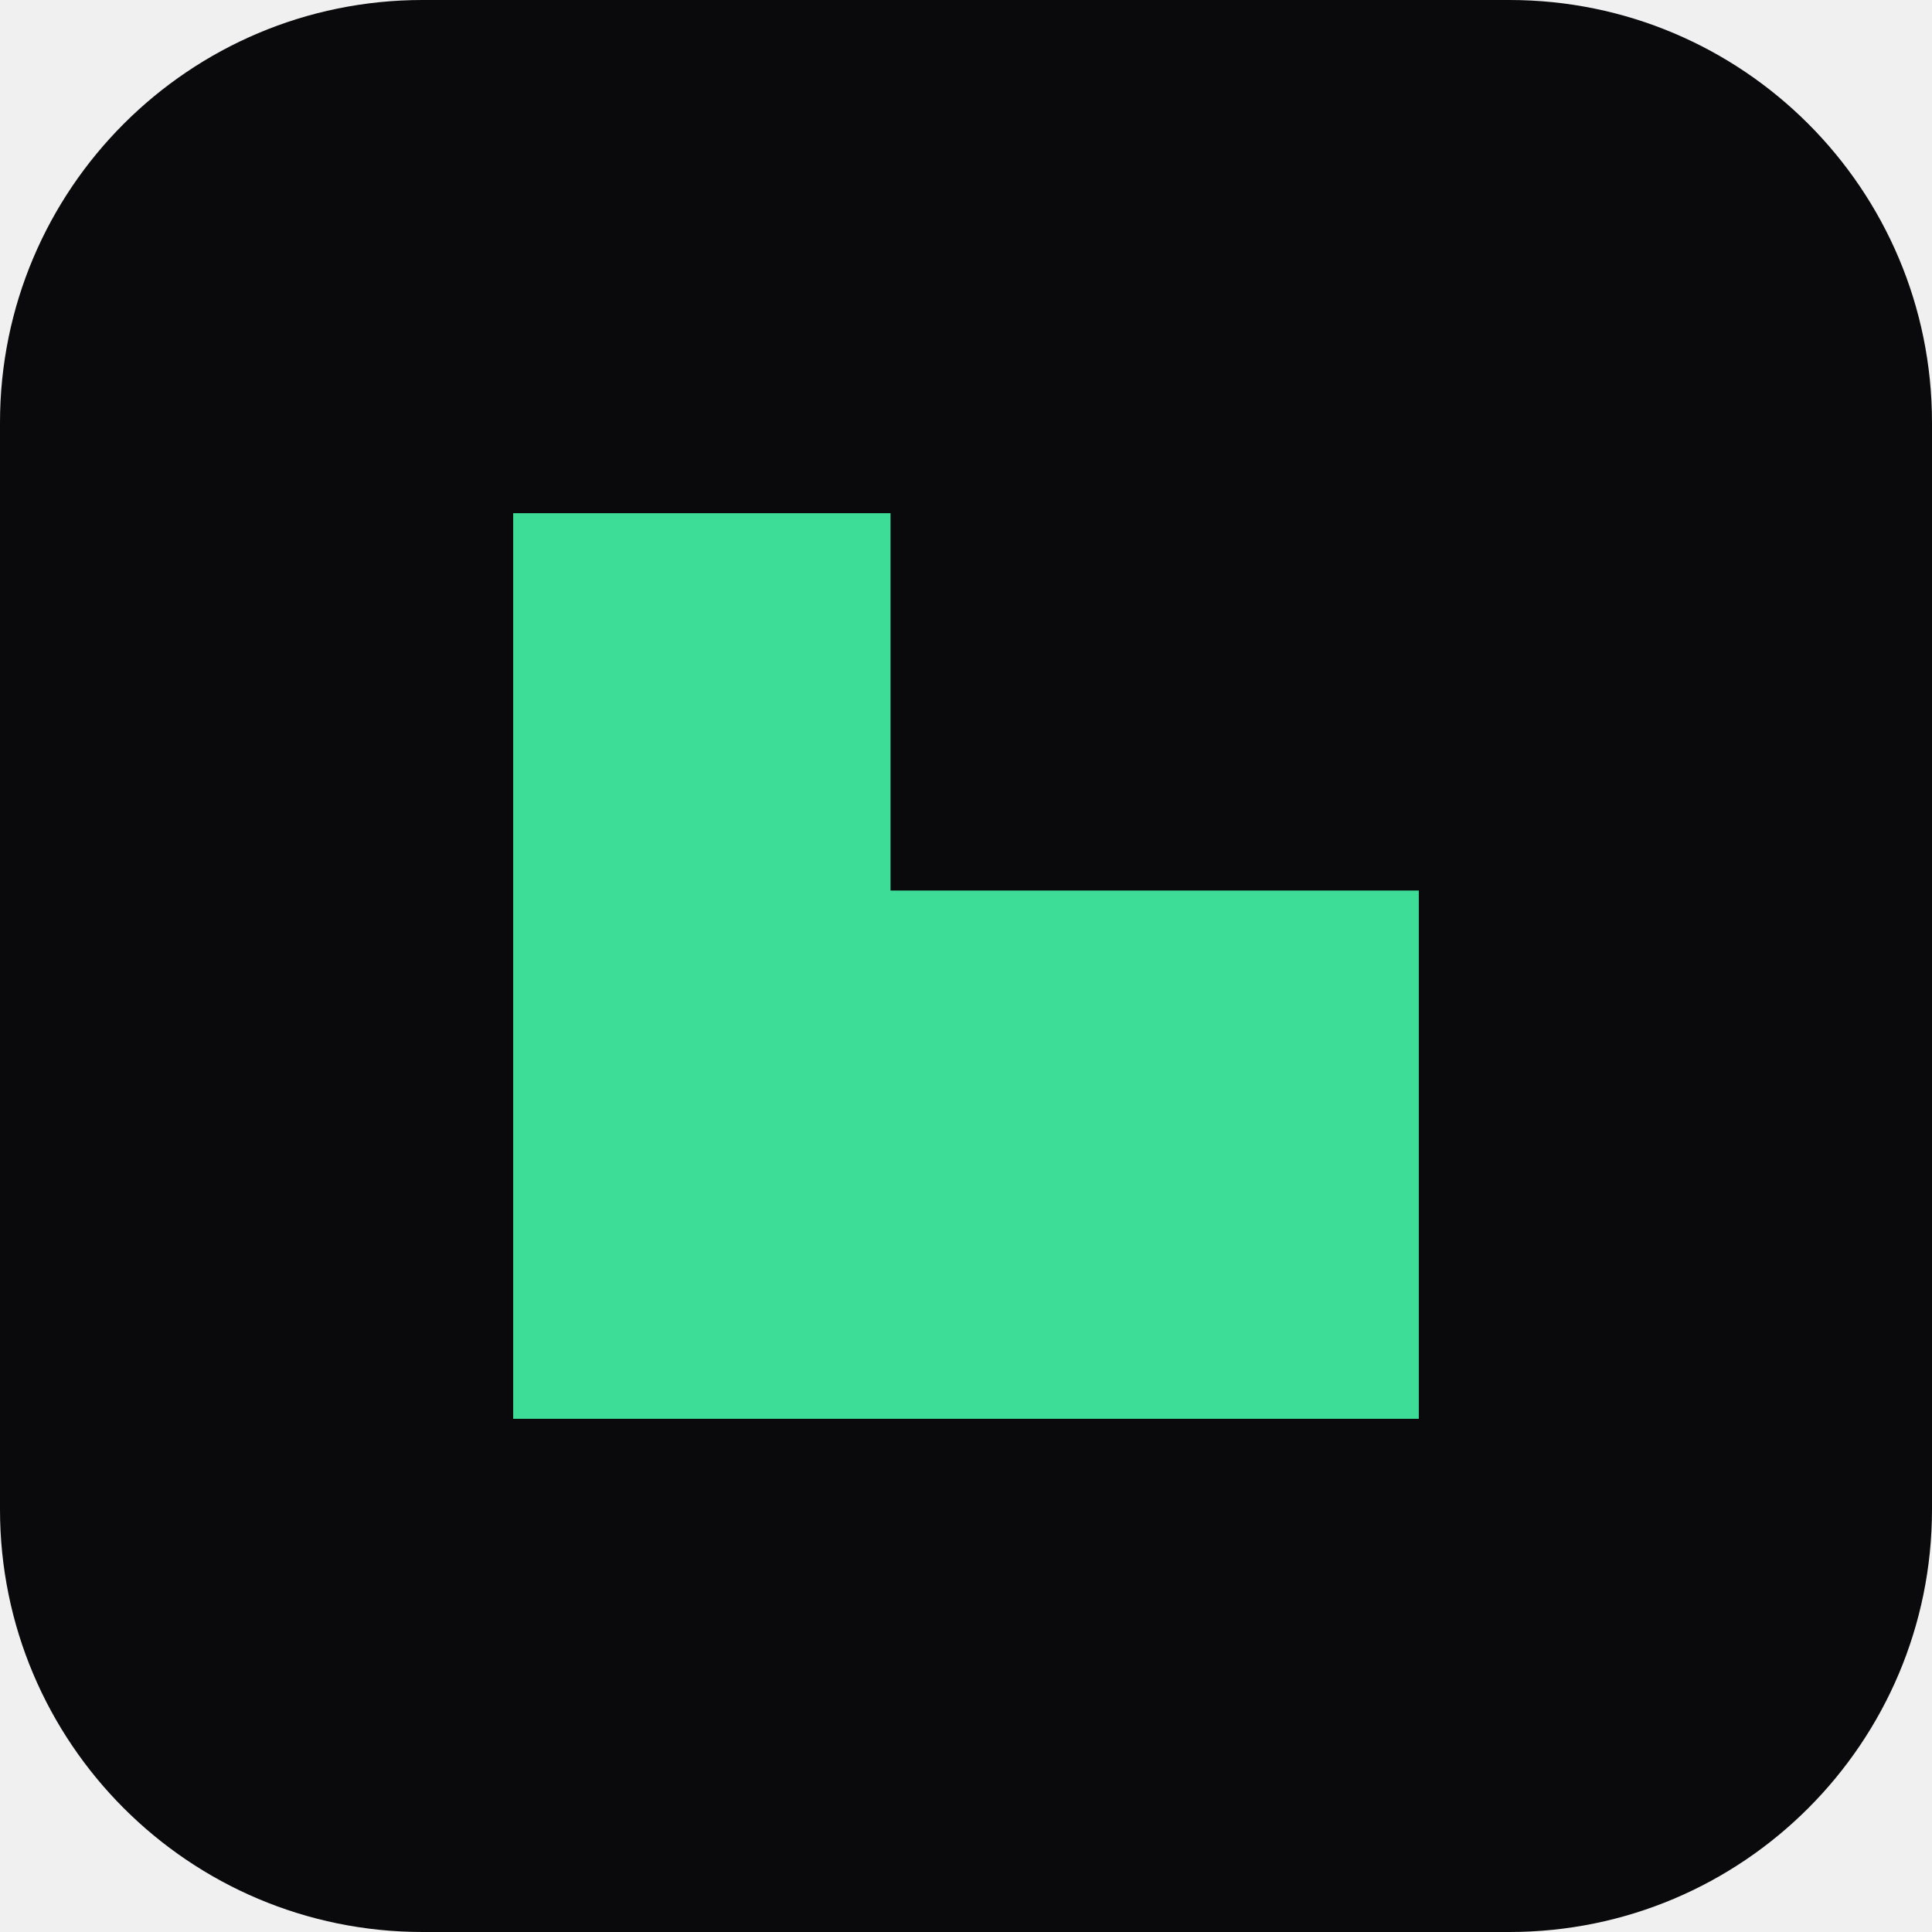
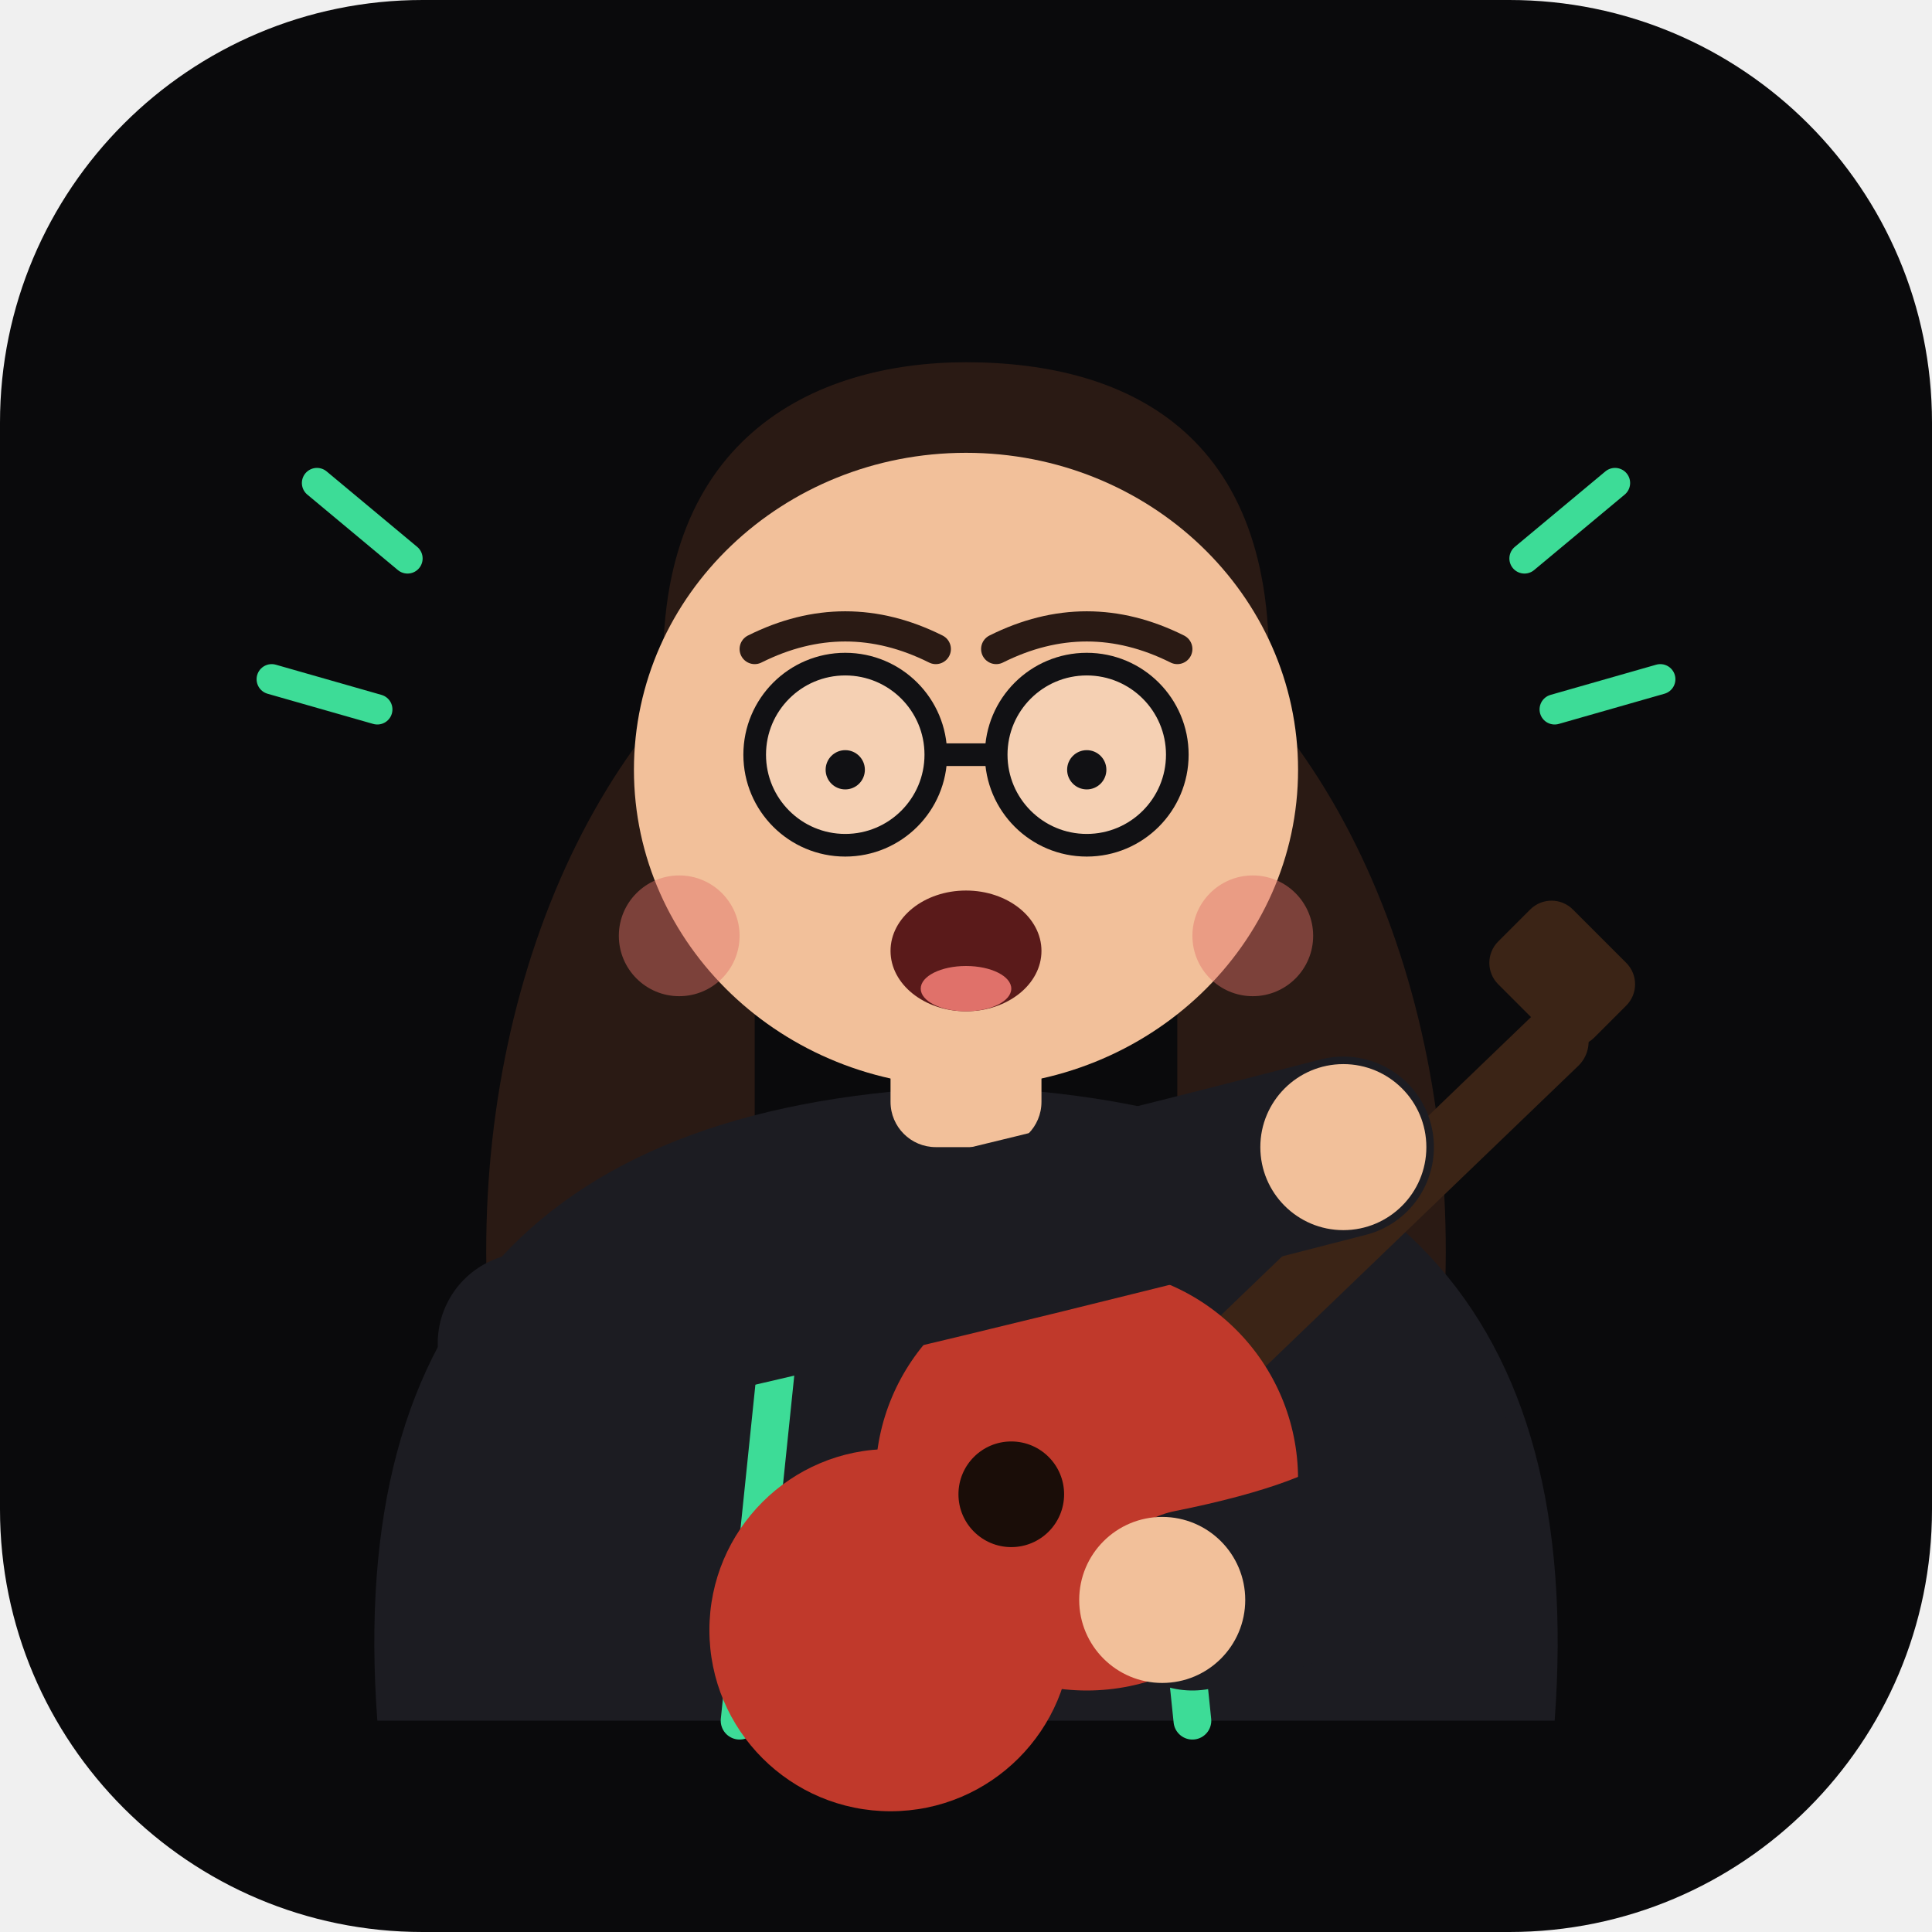
<svg xmlns="http://www.w3.org/2000/svg" viewBox="0 0 512 512">
  <rect width="512" height="512" rx="112" fill="#0a0a0c" />
-   <path transform="translate(96 96) scale(10)" fill="#3ddc97" d="M4 4h10v10h14v14H4z" />
+   <g transform="translate(56 56) scale(2)">
+     <path d="M60 66 C38 92 30 136 42 176 L72 166 L72 82 Z" fill="#2a1a14" />
+     <path d="M140 66 C162 92 170 136 158 176 L128 166 L128 82 Z" fill="#2a1a14" />
+     <path d="M26 46 L14 36 M22 66 L8 62 M174 46 L186 36 M178 66 L192 62" stroke="#3ddc97" stroke-width="4" stroke-linecap="round" fill="none" />
+     <path d="M22 200 C18 146 44 118 100 116 C156 118 182 146 178 200 Z" fill="#1c1c22" />
+     <path d="M70 200 L76 142 M130 200 L124 142" stroke="#3ddc97" stroke-width="5" stroke-linecap="round" />
+     <rect x="90" y="106" width="20" height="18" rx="6" fill="#f2c09a" />
+     <path d="M60 64 C58 30 80 20 100 20 C122 20 142 30 140 64 C128 50 72 50 60 64 Z" fill="#2a1a14" />
+     <ellipse cx="100" cy="74" rx="44" ry="42" fill="#f2c09a" />
+     <circle cx="84" cy="72" r="12" fill="#ffffff" fill-opacity="0.25" stroke="#111114" stroke-width="3" />
+     <circle cx="116" cy="72" r="12" fill="#ffffff" fill-opacity="0.25" stroke="#111114" stroke-width="3" />
+     <path d="M96 72 L104 72" stroke="#111114" stroke-width="3" />
+     <path d="M72 58 Q84 52 96 58 M104 58 Q116 52 128 58" stroke="#2a1a14" stroke-width="4" fill="none" stroke-linecap="round" />
+     <circle cx="84" cy="74" r="2.6" fill="#111114" />
+     <circle cx="116" cy="74" r="2.6" fill="#111114" />
+     <circle cx="62" cy="96" r="8" fill="#e0716a" fill-opacity="0.45" />
+     <circle cx="138" cy="96" r="8" fill="#e0716a" fill-opacity="0.45" />
+     <ellipse cx="100" cy="98" rx="10" ry="8" fill="#5a1a1a" />
+     <ellipse cx="100" cy="103" rx="6" ry="3" fill="#e0716a" />
+     <line x1="126" y1="160" x2="178" y2="110" stroke="#3b2416" stroke-width="9" stroke-linecap="round" />
+     <rect x="172" y="92" width="14" height="18" rx="4" transform="rotate(-45 179 101)" fill="#3b2416" />
+     <circle cx="116" cy="168" r="28" fill="#c0392b" />
+     <circle cx="90" cy="188" r="24" fill="#c0392b" />
+     <circle cx="106" cy="170" r="7" fill="#1a0d08" />
+     <path d="M42 150 Q96 138 150 124" stroke="#1c1c22" stroke-width="24" stroke-linecap="round" fill="none" />
+     <circle cx="150" cy="124" r="11" fill="#f2c09a" />
+     <path d="M158 160 Q170 176 130 184" stroke="#1c1c22" stroke-width="24" stroke-linecap="round" fill="none" />
+     <circle cx="126" cy="184" r="11" fill="#f2c09a" />
+   </g>
</svg>
